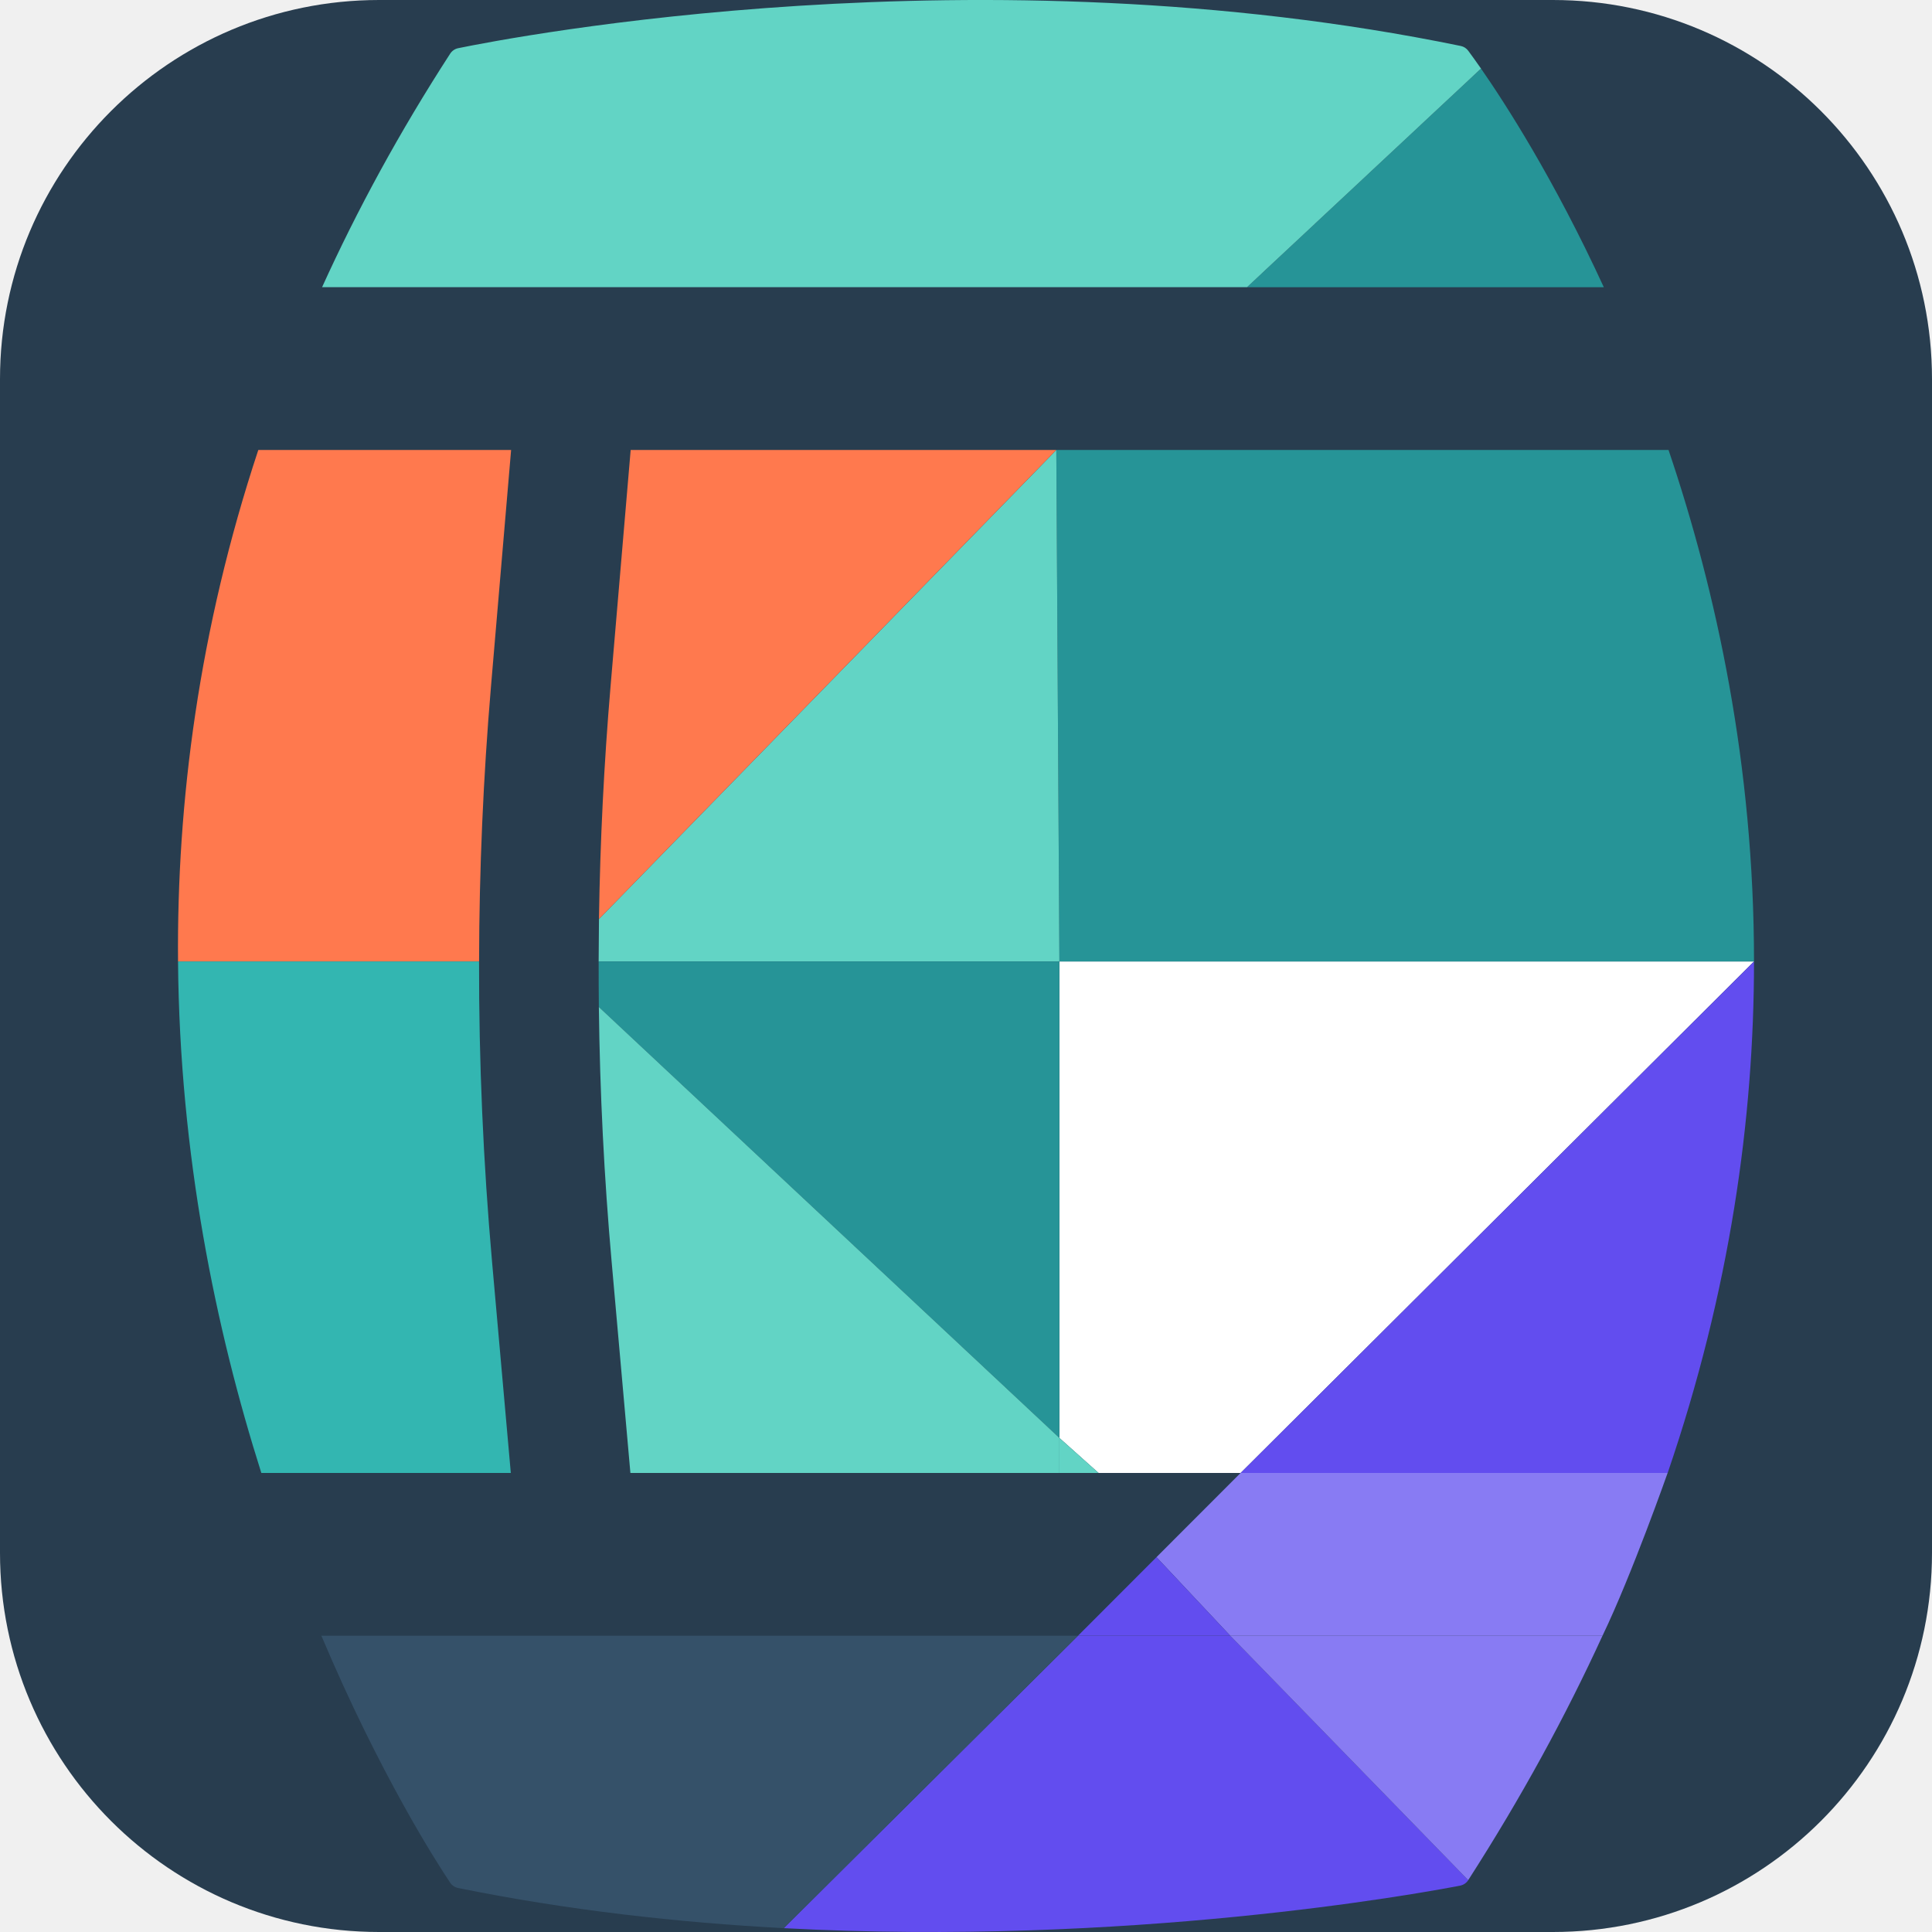
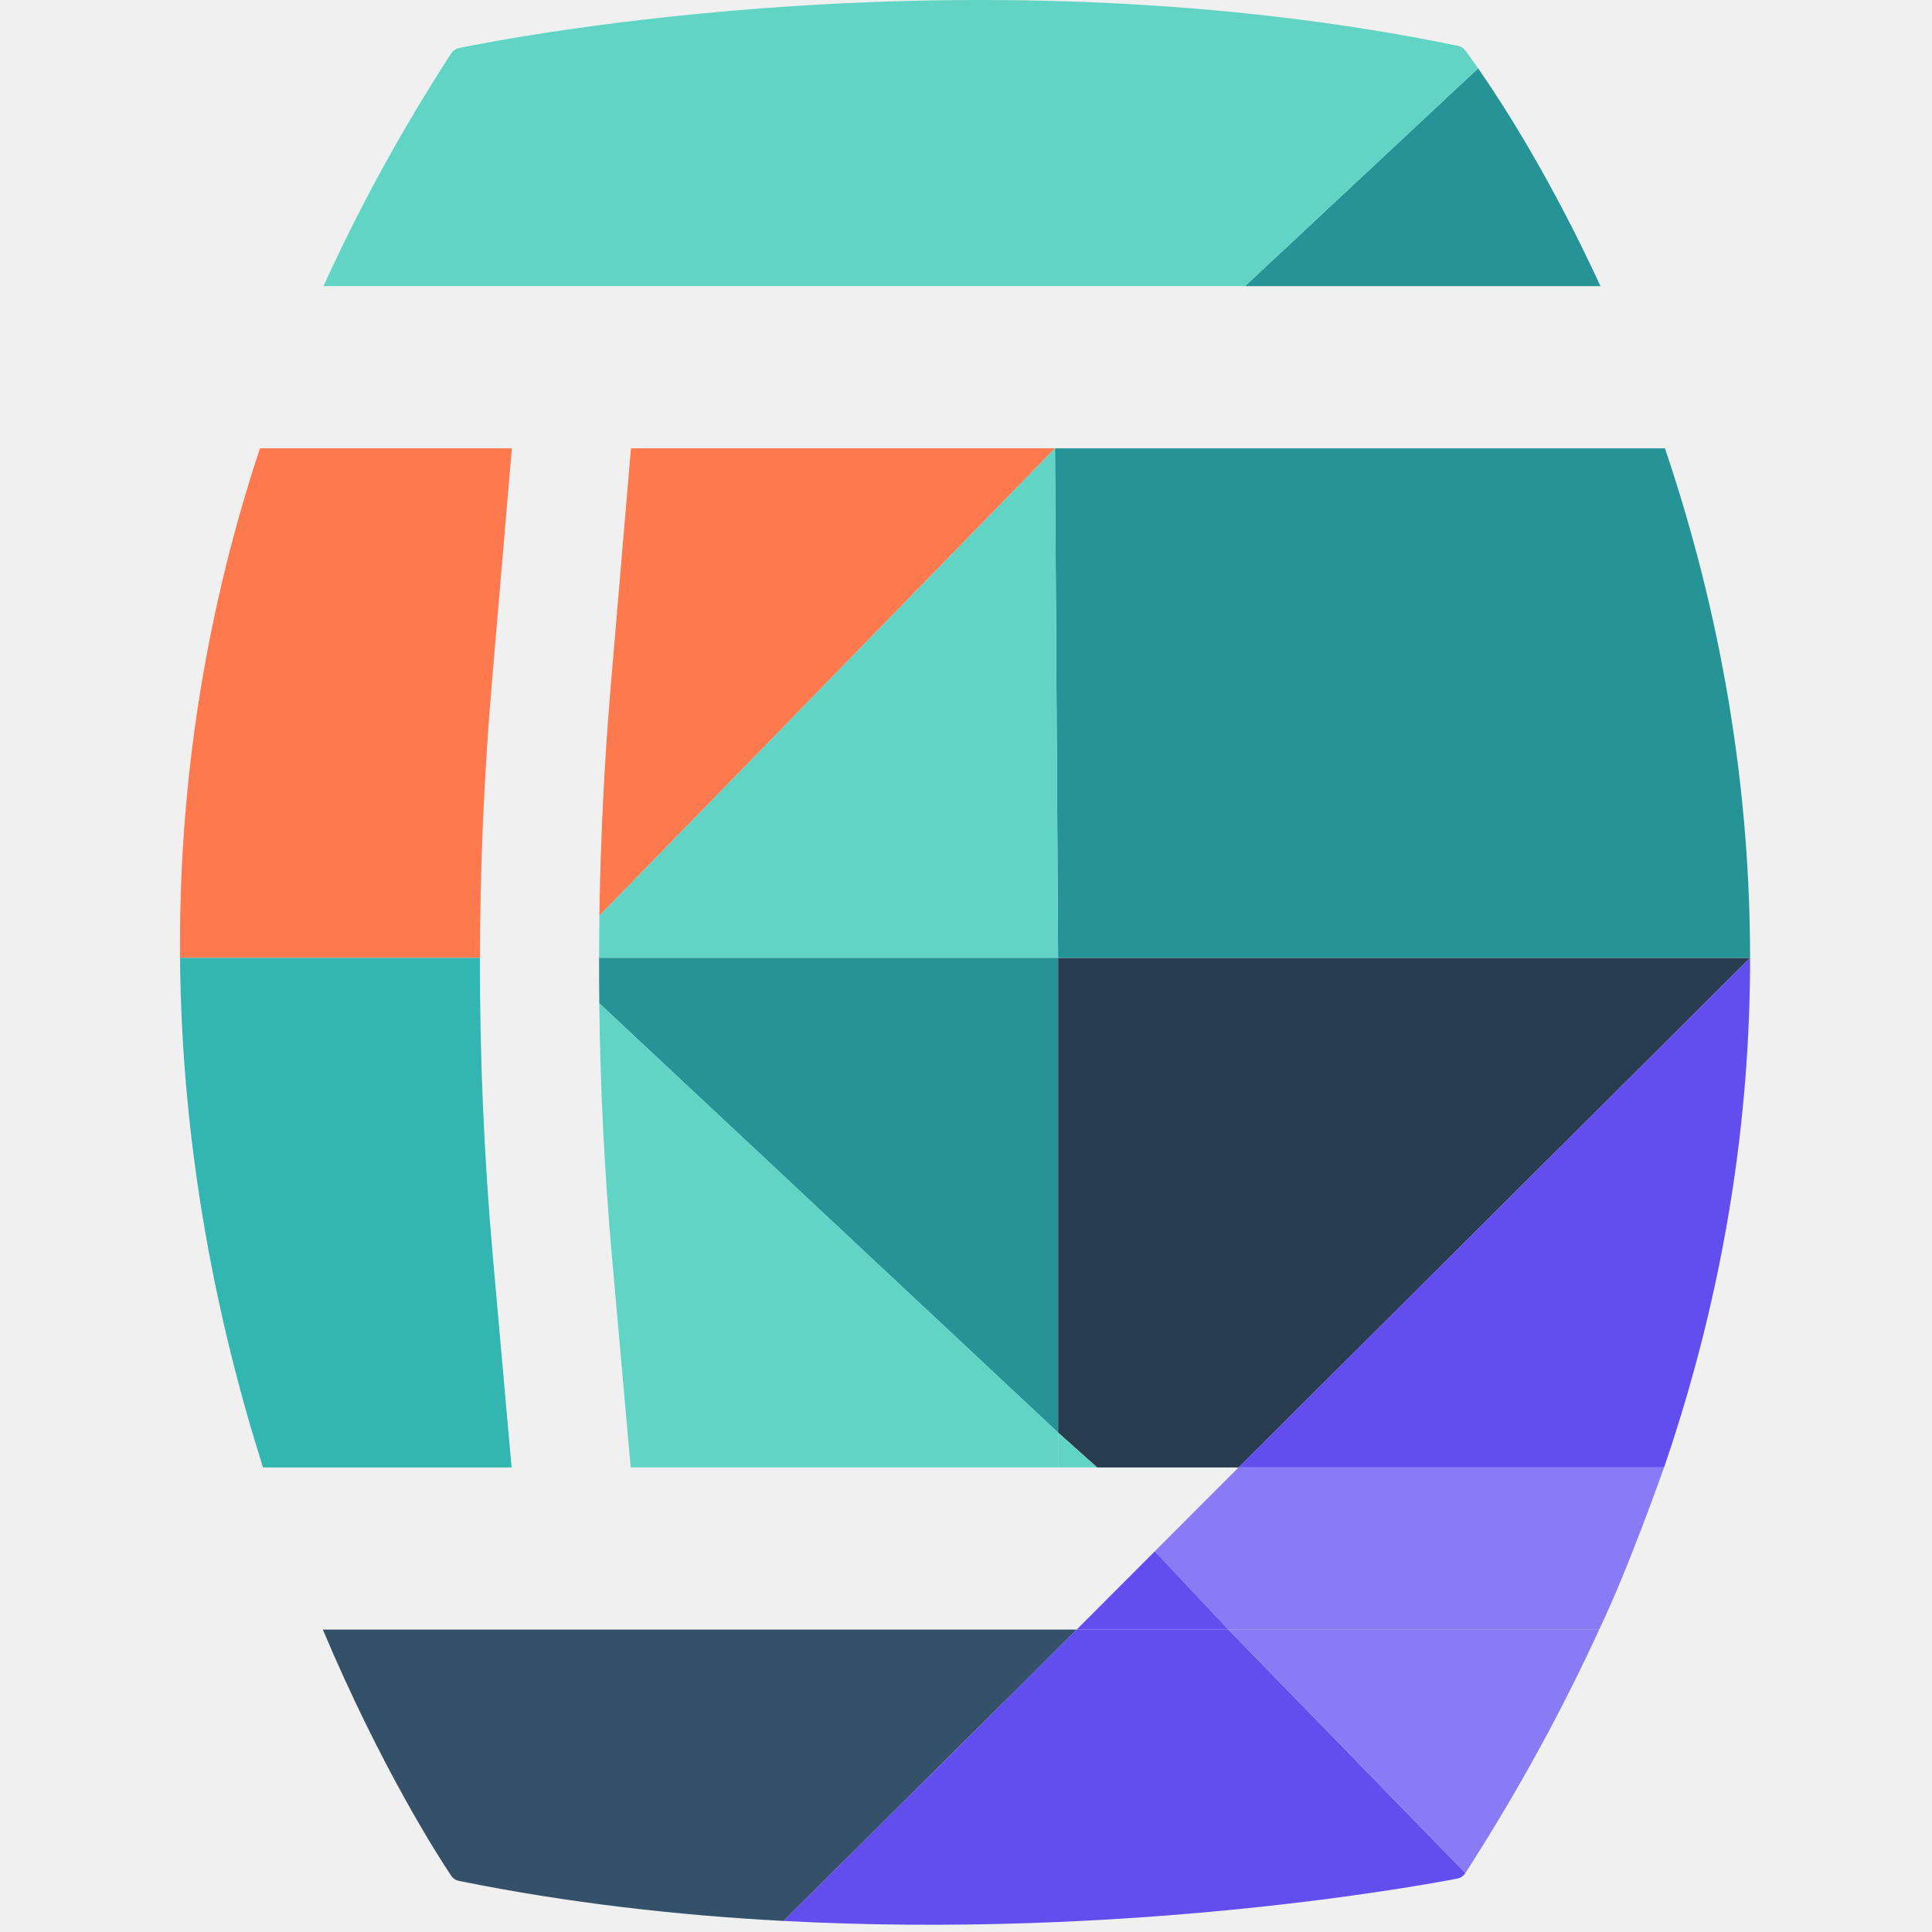
- <svg xmlns="http://www.w3.org/2000/svg" viewBox="0 0 122.31 122.31" width="512" height="512" role="img" aria-label="Whiskey Investments">
-   <rect width="122.31" height="122.31" rx="24" fill="#283D4F" />
-   <g transform="translate(11.268,0)">
-     <g transform="translate(55.799 60.868)">
-       <path d="M 11.475 32.38 L 43.975 0 L 0 0 L 0 30.164 L 2.479 32.38 L 11.475 32.38 Z" fill="#FFFFFF" fill-rule="nonzero" />
-     </g>
-     <g transform="translate(67.678 4.342)">
-       <path d="M 0 13.841 L 22.587 13.841 C 19.435 6.986 16.344 2.2 14.814 0 L 0 13.841 Z" fill="#269497" fill-rule="nonzero" />
-     </g>
-     <g transform="translate(9.122 0)">
-       <path d="M 73.37 4.342 C 73.002 3.816 72.726 3.435 72.559 3.211 C 72.445 3.057 72.278 2.95 72.09 2.911 C 41.613 -3.366 11.999 2.356 8.612 3.052 C 8.407 3.094 8.227 3.219 8.112 3.394 C 4.895 8.362 2.216 13.299 0 18.181 L 58.556 18.181 L 73.37 4.34 L 73.37 4.342 Z" fill="#62D4C5" fill-rule="nonzero" />
-     </g>
-     <g transform="translate(38.35 103.549)">
-       <path d="M 28.267 0.003 L 18.63 0.003 L 0 18.518 C 21.776 19.678 40.166 16.339 42.822 15.825 C 43.034 15.783 43.216 15.658 43.333 15.478 L 28.267 0 L 28.267 0.003 Z" fill="#624DEF" fill-rule="nonzero" />
-     </g>
-     <g transform="translate(66.614 103.549)">
-       <path d="M 15.067 15.478 C 18.437 10.236 21.247 5.07 23.57 0 L 0 0 L 15.067 15.478 Z" fill="#887BF3" fill-rule="nonzero" />
-     </g>
-     <g transform="translate(9.077 103.552)">
-       <path d="M 47.903 0 L 0 0 C 3.701 8.771 7.314 14.381 8.154 15.637 C 8.268 15.809 8.448 15.929 8.652 15.971 C 15.606 17.384 22.6 18.161 29.273 18.515 L 47.903 0 Z" fill="#355169" fill-rule="nonzero" />
-     </g>
-     <g transform="translate(55.604 28.488)">
-       <path d="M 0.196 32.38 L 44.17 32.38 C 44.17 19.962 41.795 8.975 38.759 0 L 0 0 L 0.196 32.38 Z" fill="#269497" fill-rule="nonzero" />
-     </g>
-     <g transform="translate(26.631 28.488)">
-       <path d="M 0.021 29.695 L 0 32.38 L 29.169 32.38 L 28.973 0 L 0.021 29.695 Z" fill="#62D4C5" fill-rule="nonzero" />
-     </g>
-     <g transform="translate(26.651 28.488)">
-       <path d="M 28.952 0 L 2.007 0 L 0.735 14.947 C 0.318 19.847 0.073 24.771 0 29.695 L 28.95 0 L 28.952 0 Z" fill="#FF794E" fill-rule="nonzero" />
-     </g>
-     <g transform="translate(67.274 60.868)">
-       <path d="M 0 32.38 L 27.034 32.38 C 30.975 20.864 32.5 9.971 32.5 0 L 0 32.38 Z" fill="#624DEF" fill-rule="nonzero" />
-     </g>
-     <g transform="translate(55.799 91.032)">
-       <path d="M 0 0 L 0 2.216 L 2.479 2.216 L 0 0 Z" fill="#62D4C5" fill-rule="nonzero" />
-     </g>
-     <g transform="translate(26.631 60.868)">
-       <path d="M 29.169 30.164 L 29.169 0 L 0 0 C 0 0.962 0.003 1.924 0.013 2.886 L 29.169 30.167 L 29.169 30.164 Z" fill="#269497" fill-rule="nonzero" />
-     </g>
-     <g transform="translate(26.644 63.754)">
-       <path d="M 0 0 C 0.063 5.393 0.334 10.784 0.811 16.146 L 1.997 29.494 L 29.158 29.494 L 29.158 27.281 L 0.003 0 L 0 0 Z" fill="#62D4C5" fill-rule="nonzero" />
-     </g>
-     <g transform="translate(0 28.488)">
-       <path d="M 19.061 32.38 C 19.071 26.559 19.324 20.739 19.817 14.947 L 21.089 0 L 5.084 0 C 1.32 11.365 -0.08 22.29 0.003 32.38 L 19.061 32.38 Z" fill="#FF794E" fill-rule="nonzero" />
-     </g>
-     <g transform="translate(0.003 60.868)">
-       <path d="M 0 0 C 0.102 12.257 2.388 23.285 5.273 32.38 L 21.067 32.38 L 19.881 19.031 C 19.321 12.71 19.044 6.355 19.057 0 L 0 0 Z" fill="#33B6B1" fill-rule="nonzero" />
-     </g>
-     <g transform="translate(61.946 93.248)">
-       <path d="M 0 5.331 L 5.325 0 L 32.359 0 C 32.359 0 30.102 6.425 28.238 10.304 L 4.669 10.304 L 0 5.331 Z" fill="#887BF3" fill-rule="nonzero" />
-     </g>
-     <g transform="translate(56.98 98.579)">
-       <path d="M 9.637 4.974 L 0 4.974 L 4.966 0 L 9.637 4.974 Z" fill="#624DEF" fill-rule="nonzero" />
-     </g>
+ <svg xmlns="http://www.w3.org/2000/svg" viewBox="0 0 263 263" width="263" height="263" role="img" aria-label="Whiskey Investments">
+   <g transform="translate(24.5 0)">
+     <path d="M144.116 199.758L213.739 130.393H119.535V195.012L124.846 199.758H144.116Z" fill="#283D4F" />
+     <path d="M144.981 38.953H193.367C186.616 24.267 179.993 14.015 176.715 9.302L144.981 38.953Z" fill="#269497" />
+     <path d="M176.714 9.302C175.927 8.174 175.335 7.359 174.977 6.879C174.732 6.549 174.374 6.32 173.972 6.237C108.683 -7.21 45.243 5.047 37.989 6.538C37.548 6.628 37.163 6.896 36.917 7.27C30.026 17.913 24.286 28.489 19.539 38.948H144.98L176.714 9.297V9.302Z" fill="#62D4C5" />
+     <path d="M142.709 221.831H122.065L82.155 261.494C128.805 263.979 168.2 256.826 173.89 255.726C174.343 255.637 174.733 255.369 174.985 254.983L142.709 221.825V221.831Z" fill="#624DEF" />
+     <path d="M174.978 254.983C182.199 243.754 188.218 232.686 193.194 221.825H142.703L174.978 254.983Z" fill="#887BF3" />
+     <path d="M122.064 221.831H19.445C27.375 240.621 35.114 252.638 36.912 255.33C37.158 255.698 37.543 255.955 37.979 256.045C52.877 259.071 67.859 260.735 82.154 261.495L122.064 221.831Z" fill="#355169" />
+     <path d="M119.534 130.392H213.737C213.737 103.79 208.65 80.253 202.144 61.027H119.115L119.534 130.392Z" fill="#269497" />
+     <path d="M57.094 124.641L57.049 130.392H119.535L119.116 61.027L57.094 124.641Z" fill="#62D4C5" />
+     <path d="M119.115 61.027H61.393L58.668 93.046C57.775 103.544 57.25 114.092 57.093 124.641L119.11 61.027H119.115Z" fill="#FF794E" />
+     <path d="M144.117 199.758H202.029C210.472 175.088 213.739 151.752 213.739 130.393L144.117 199.758Z" fill="#624DEF" />
+     <path d="M119.535 195.011V199.757H124.846L119.535 195.011Z" fill="#62D4C5" />
+     <path d="M119.535 195.012V130.393H57.049C57.049 132.453 57.055 134.514 57.077 136.575L119.535 195.017V195.012Z" fill="#269497" />
+     <path d="M57.077 136.574C57.211 148.127 57.791 159.675 58.813 171.161L61.354 199.757H119.54V195.017L57.082 136.574H57.077Z" fill="#62D4C5" />
+     <path d="M40.833 130.392C40.855 117.923 41.397 105.454 42.452 93.046L45.177 61.027H10.891C2.827 85.374 -0.171 108.776 0.007 130.392H40.833Z" fill="#FF794E" />
+     <path d="M0.008 130.393C0.226 156.649 5.123 180.275 11.305 199.758H45.139L42.598 171.162C41.397 157.621 40.806 144.007 40.833 130.393H0.008Z" fill="#33B6B1" />
+     <path d="M132.7 211.176L144.109 199.757H202.021C202.021 199.757 197.185 213.521 193.193 221.831H142.701L132.7 211.176Z" fill="#887BF3" />
+     <path d="M142.708 221.831H122.064L132.702 211.177L142.708 221.831Z" fill="#624DEF" />
  </g>
</svg>
